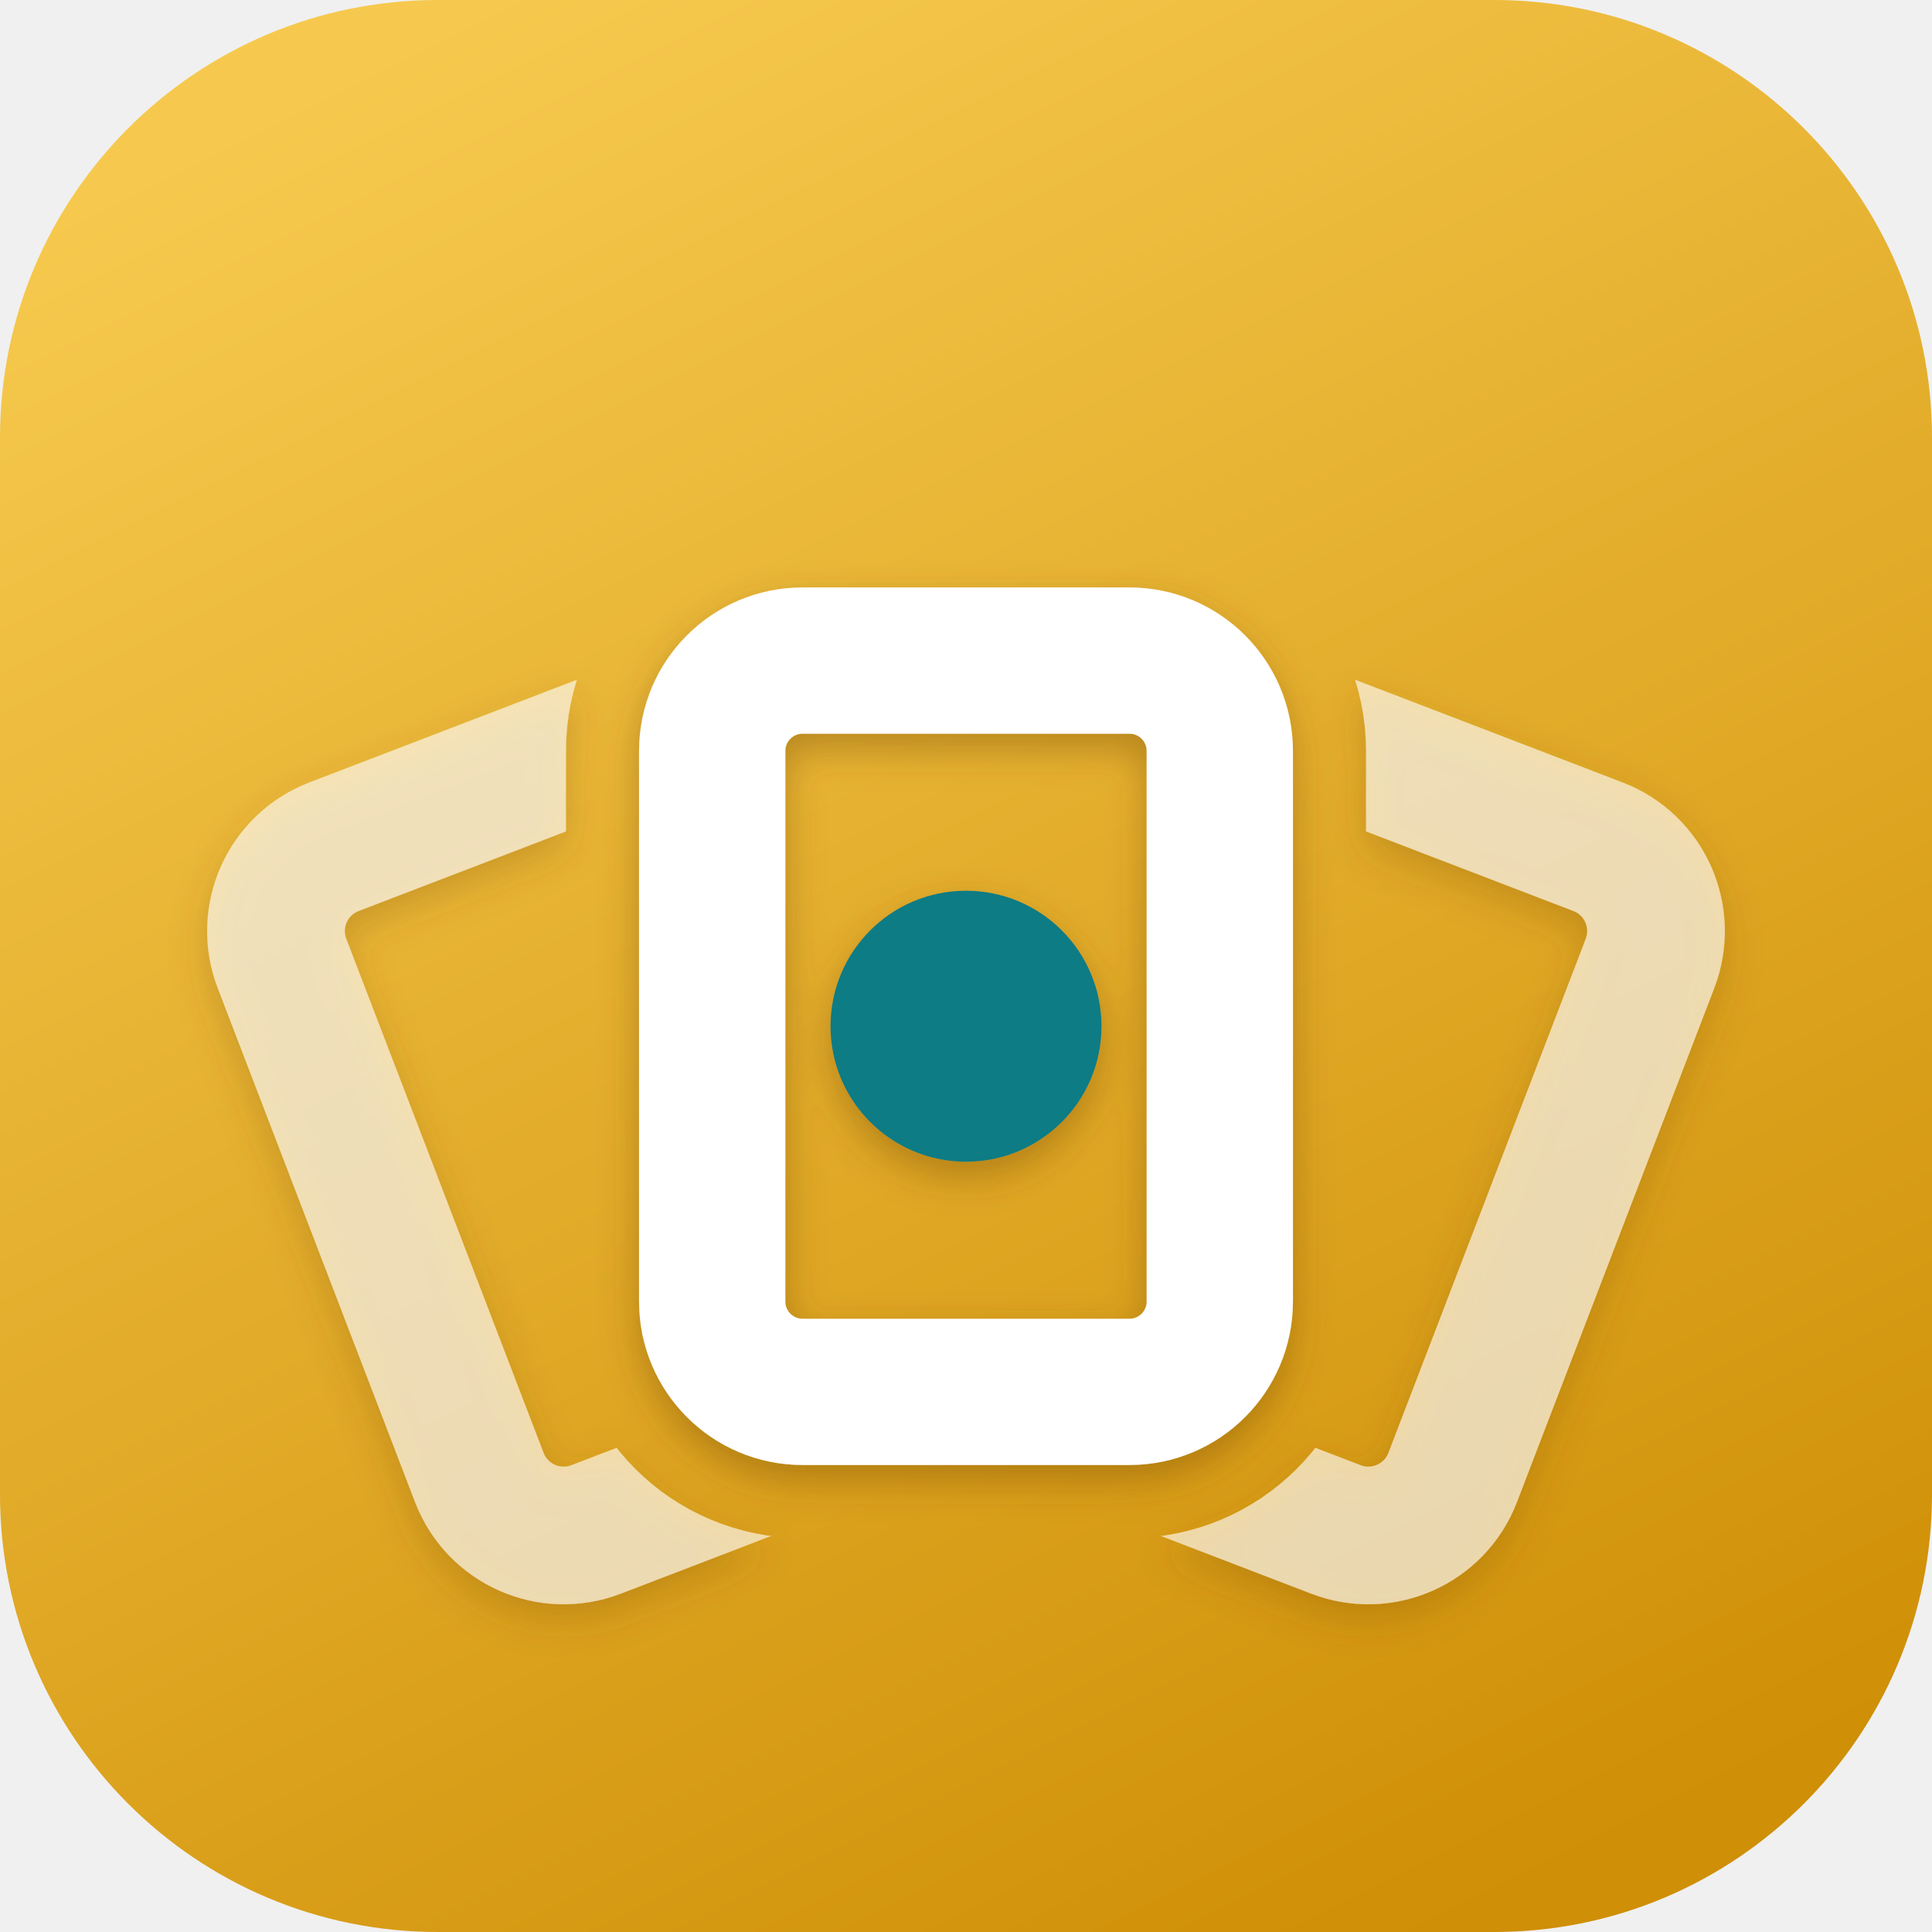
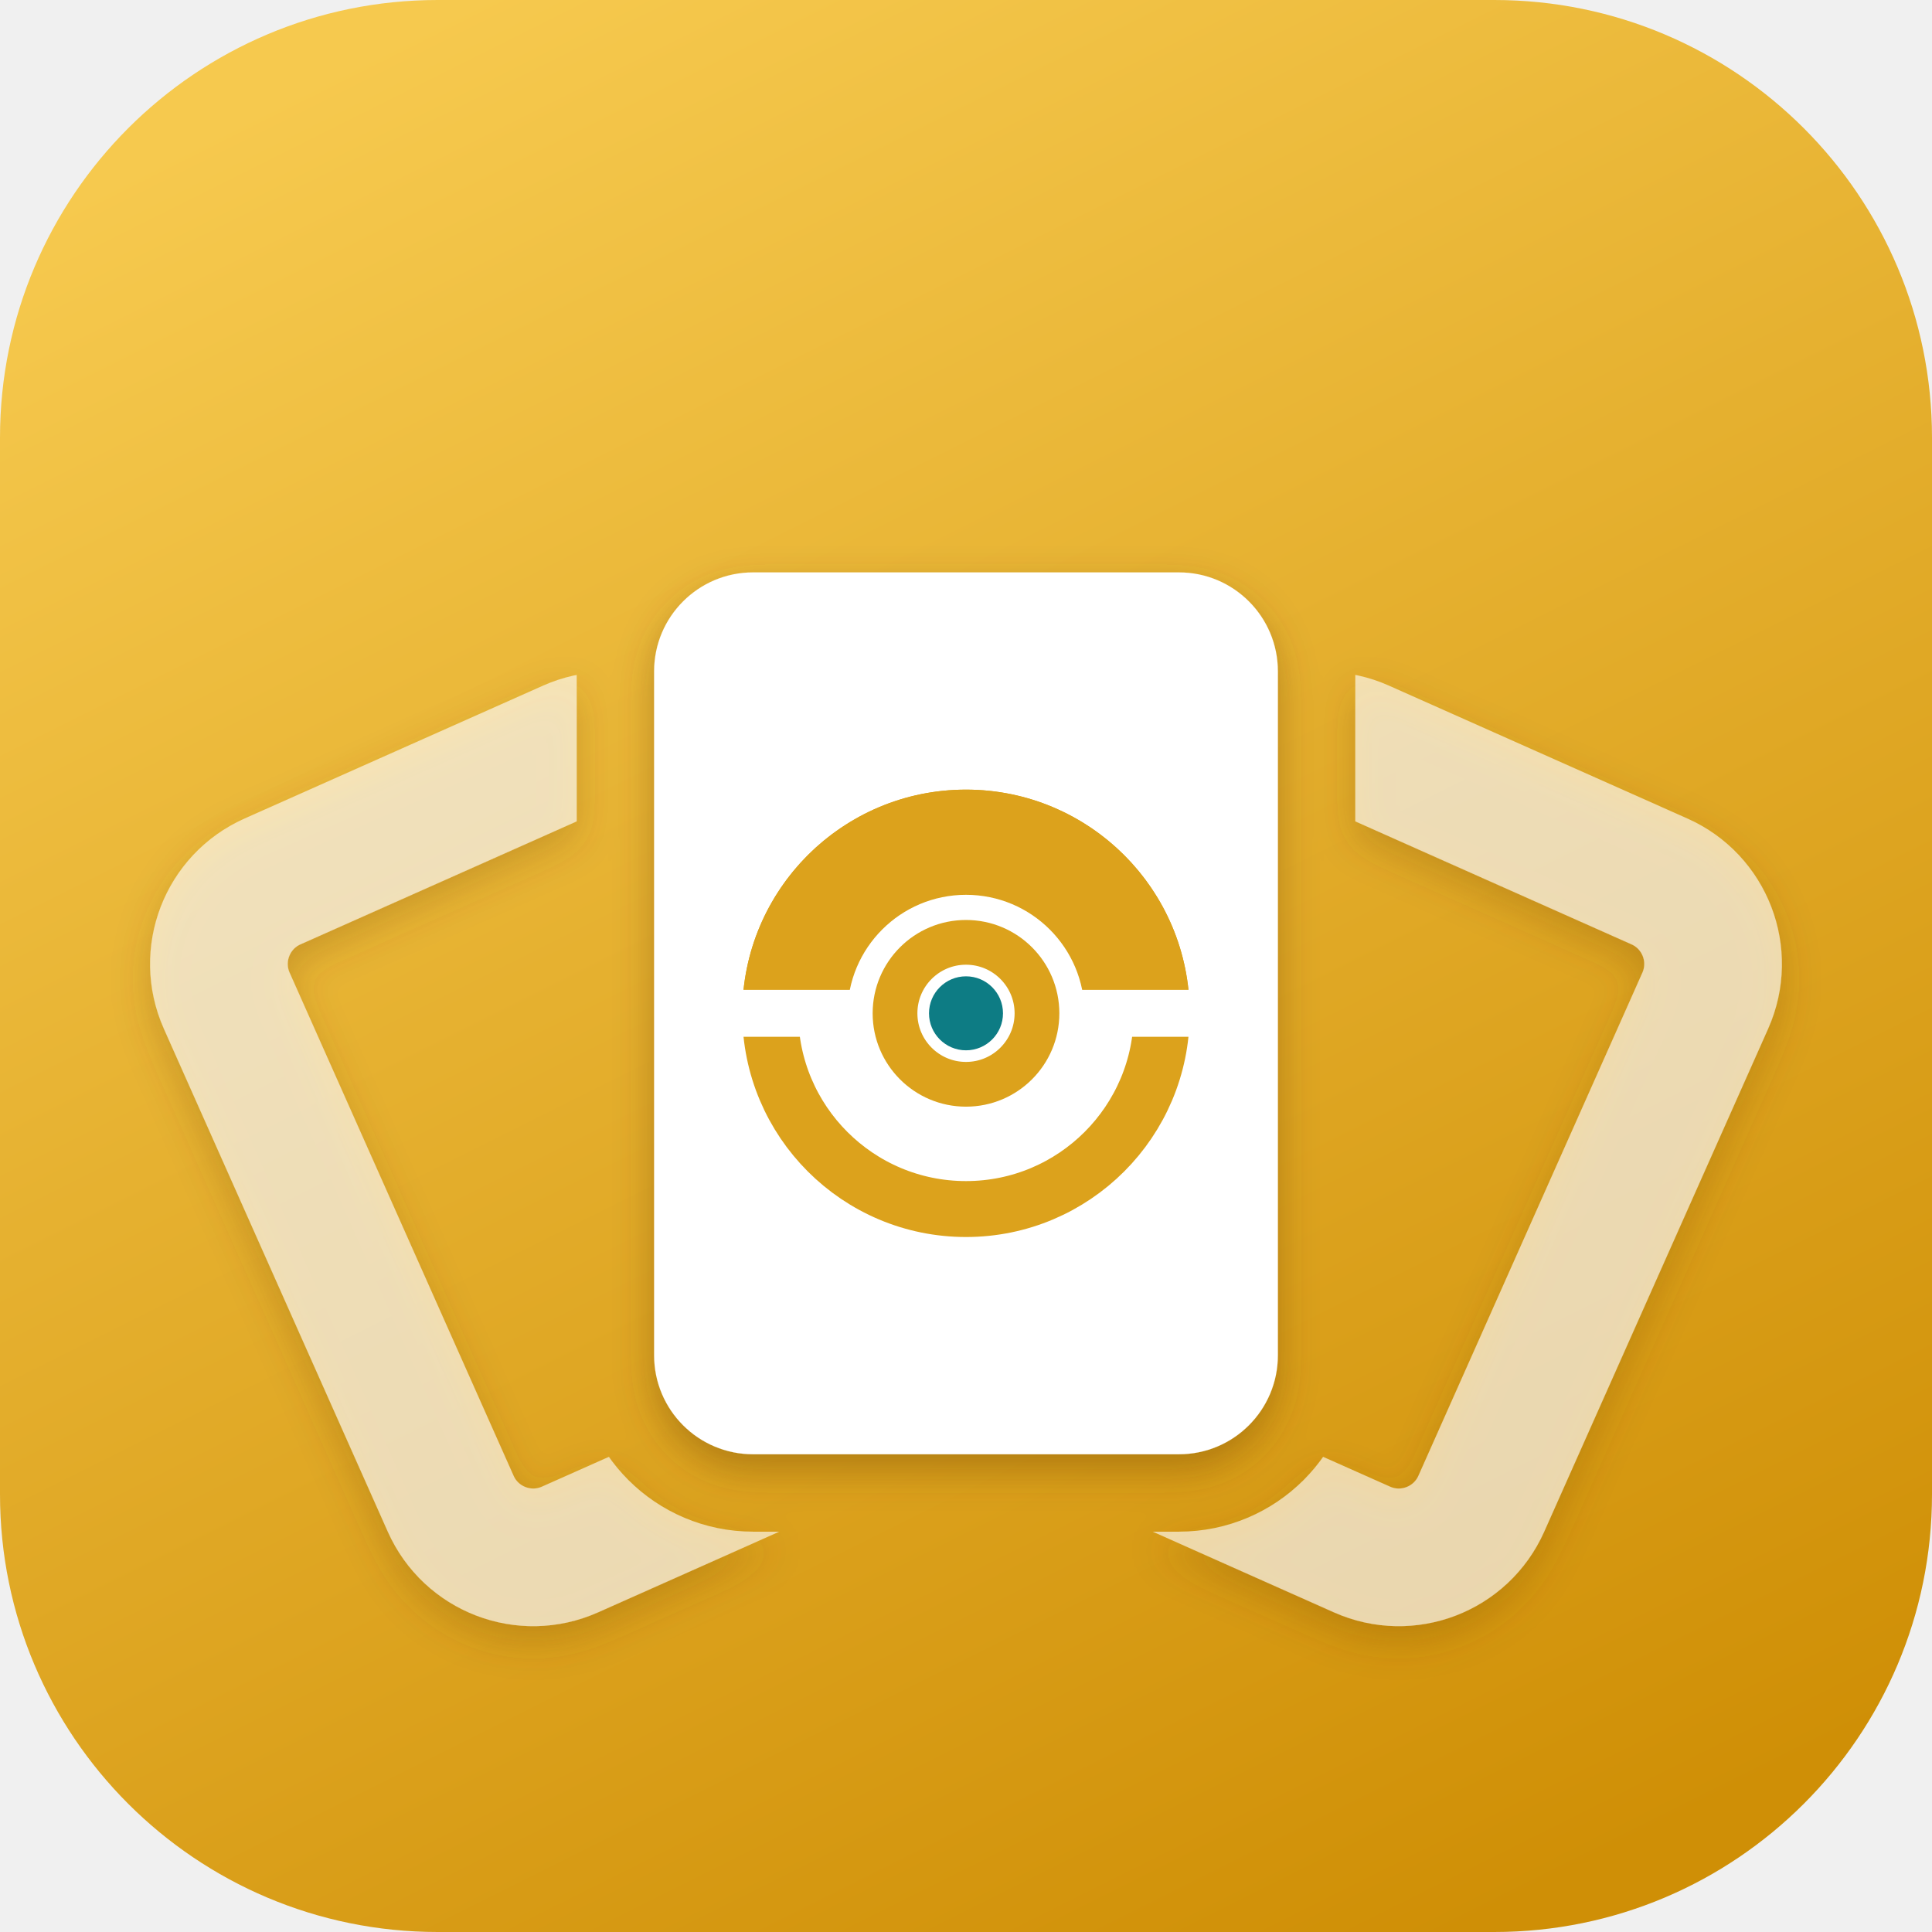
<svg xmlns="http://www.w3.org/2000/svg" width="1024" height="1024" viewBox="0 0 1024 1024">
  <defs>
    <linearGradient id="gAtcgslfk" x1="0.25" y1="0" x2="0.75" y2="1">
      <stop offset="0" stop-color="#f6c94e" />
      <stop offset="1" stop-color="#cf8f06" />
    </linearGradient>
    <linearGradient id="wAtcgslfk" gradientUnits="userSpaceOnUse" x1="0" y1="230" x2="0" y2="800">
      <stop offset="0" stop-color="#ffffff" />
      <stop offset="1" stop-color="#eef0f6" />
    </linearGradient>
    <radialGradient id="sAtcgslfk" cx="0.5" cy="-0.1" r="0.9">
      <stop offset="0" stop-color="#fff" stop-opacity="0.22" />
      <stop offset="1" stop-color="#fff" stop-opacity="0" />
    </radialGradient>
    <filter id="dAtcgslfk" x="-20%" y="-20%" width="140%" height="140%">
      <feGaussianBlur in="SourceAlpha" stdDeviation="10" result="b" />
      <feOffset in="b" dy="8" result="o" />
      <feFlood flood-color="#6b4300" flood-opacity="0.38" result="c" />
      <feComposite in="c" in2="o" operator="in" result="s" />
      <feMerge>
        <feMergeNode in="s" />
        <feMergeNode in="SourceGraphic" />
      </feMerge>
    </filter>
    <clipPath id="cAtcgslfk">
      <rect width="1024" height="1024" rx="232" />
    </clipPath>
  </defs>
  <g clip-path="url(#cAtcgslfk)">
    <rect width="1024" height="1024" fill="url(#gAtcgslfk)" />
    <g filter="url(#dAtcgslfk)">
      <g transform="translate(512 512) scale(1.14) translate(-512 -512)">
        <mask id="tcAtcgslfk" maskUnits="userSpaceOnUse" x="0" y="0" width="1024" height="1024">
          <rect width="1024" height="1024" fill="#fff" />
-           <g transform="translate(512 540)">
-             <rect x="-118" y="-170" width="236" height="340" rx="42" fill="#000" stroke="#000" stroke-width="136" />
+           <g transform="translate(512 534)">
+             <rect x="-145" y="-205" width="290" height="410" rx="46" fill="#000" stroke="#000" stroke-width="72" />
          </g>
        </mask>
        <g mask="url(#tcAtcgslfk)">
-           <g transform="translate(512 1010) rotate(-21) translate(0 -452)">
+           <g transform="translate(512 1010) rotate(-24) translate(0 -452)">
            <rect x="-118" y="-170" width="236" height="340" rx="42" fill="none" stroke="url(#wAtcgslfk)" stroke-width="64" opacity="0.62" />
          </g>
-           <g transform="translate(512 1010) rotate(21) translate(0 -452)">
+           <g transform="translate(512 1010) rotate(24) translate(0 -452)">
            <rect x="-118" y="-170" width="236" height="340" rx="42" fill="none" stroke="url(#wAtcgslfk)" stroke-width="64" opacity="0.62" />
          </g>
        </g>
-         <g transform="translate(512 540)">
-           <rect x="-118" y="-170" width="236" height="340" rx="42" fill="none" stroke="url(#wAtcgslfk)" stroke-width="68" />
-           <circle cx="0" cy="0" r="63" fill="#0c7b84" />
+         <g transform="translate(512 534)">
+           <rect x="-145" y="-205" width="290" height="410" rx="46" fill="url(#wAtcgslfk)" />
+           <mask id="tbAtcgslfk" maskUnits="userSpaceOnUse" x="-150" y="-150" width="300" height="300">
+             <rect x="-150" y="-150" width="300" height="300" fill="#fff" />
+             <circle r="55.1" fill="#000" />
+             <rect x="-150" y="-10.92" width="300" height="21.84" fill="#000" />
+           </mask>
+           <g mask="url(#tbAtcgslfk)">
+             <path d="M-104 0 A104 104 0 0 1 104 0 Z" fill="#dca21a" />
+             <circle r="91" fill="none" stroke="#dca21a" stroke-width="26" />
+           </g>
+           <circle r="33" fill="none" stroke="#dca21a" stroke-width="20.8" />
+           <circle cx="0" cy="0" r="17.2" fill="#0c7b84" />
        </g>
      </g>
    </g>
  </g>
</svg>
